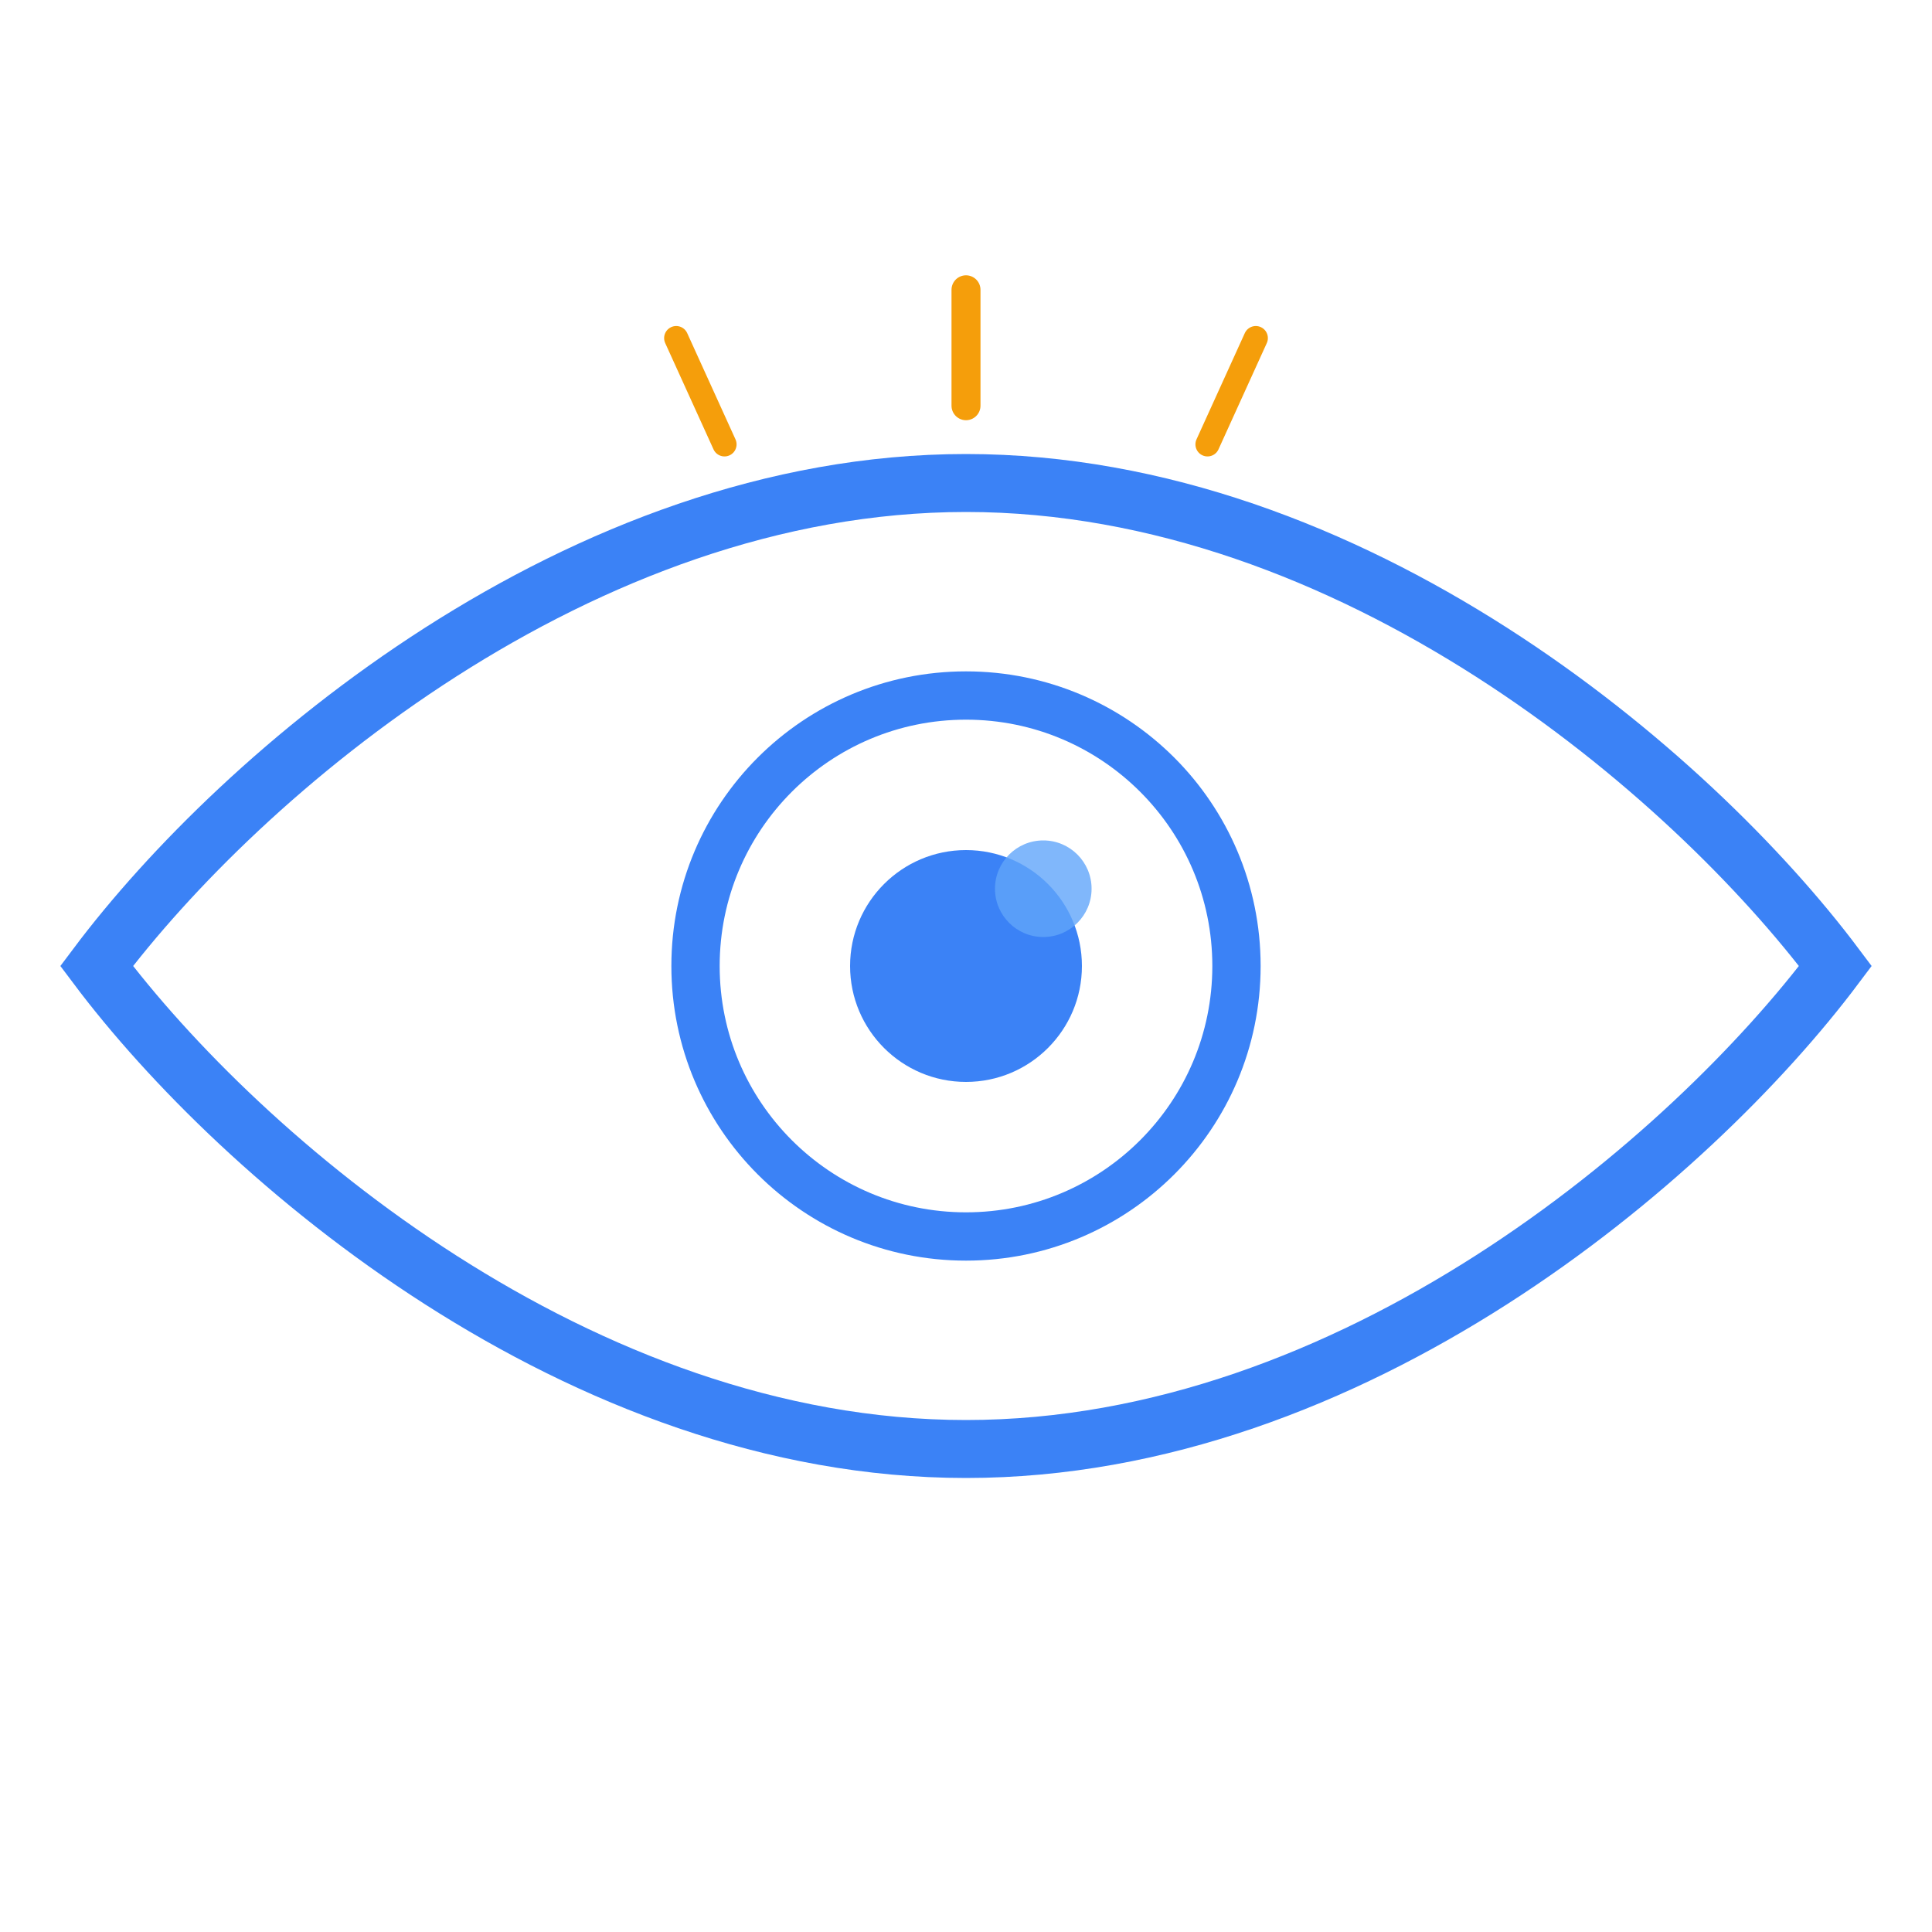
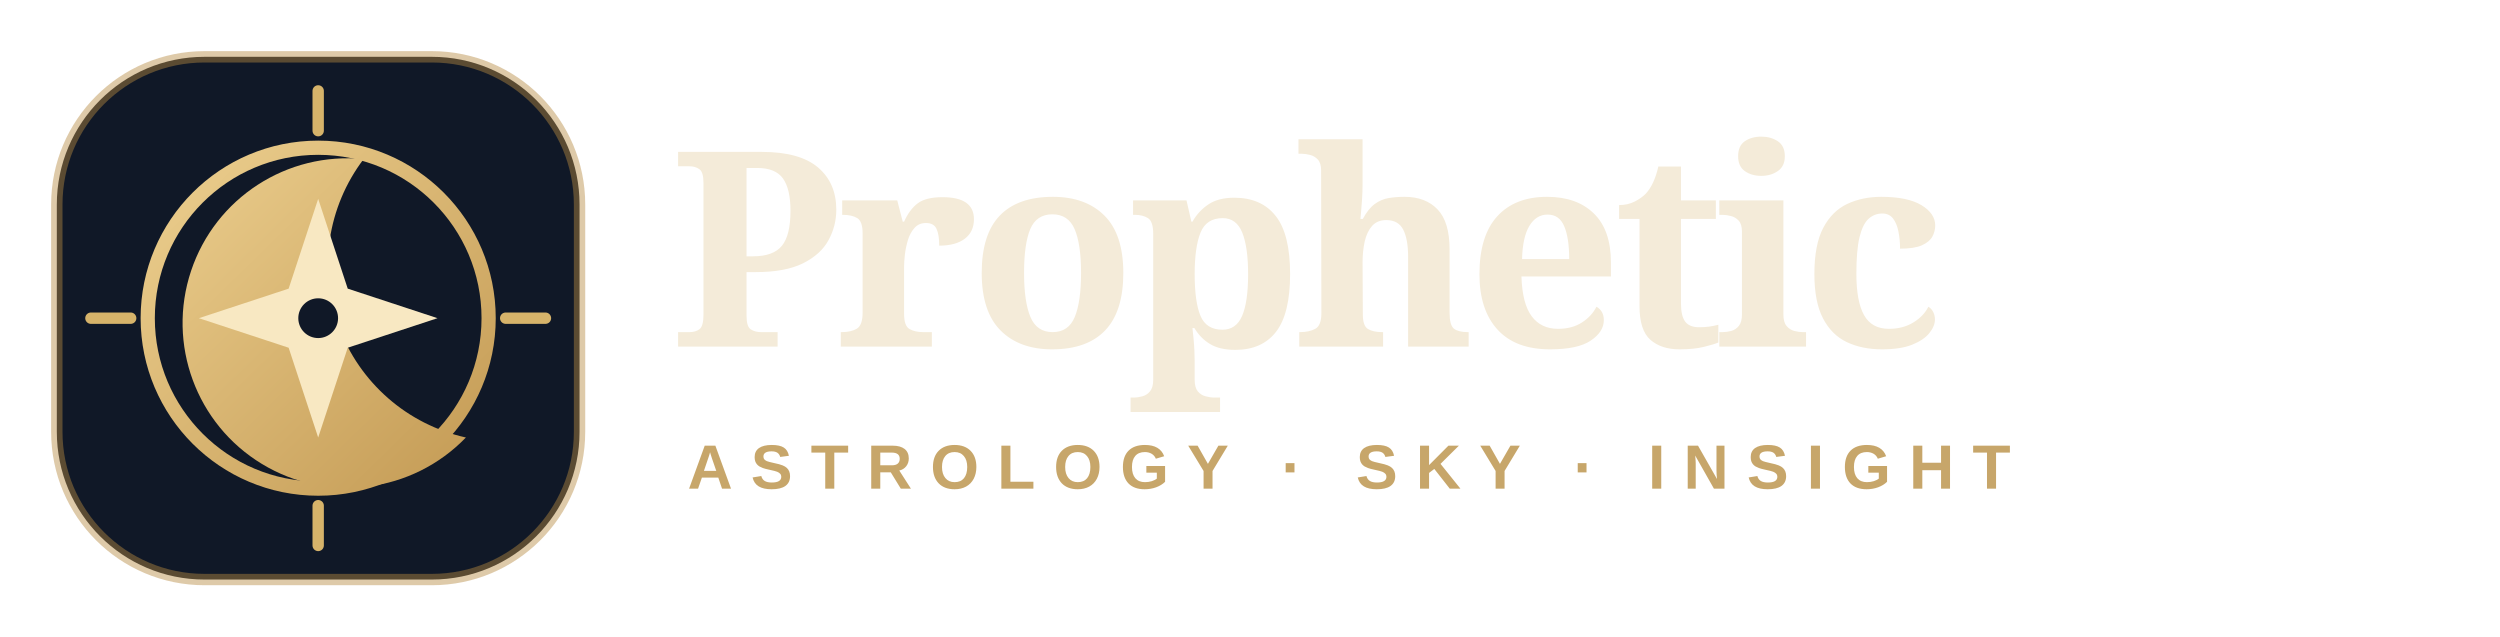
- <svg xmlns="http://www.w3.org/2000/svg" viewBox="0 0 200 200" fill="none">
-   <path d="M100 50C60 50 25 80 10 100C25 120 60 150 100 150C140 150 175 120 190 100C175 80 140 50 100 50Z" stroke="#3b82f6" stroke-width="6" fill="none" />
-   <circle cx="100" cy="100" r="28" stroke="#3b82f6" stroke-width="5" fill="none" />
-   <circle cx="100" cy="100" r="12" fill="#3b82f6" />
-   <circle cx="108" cy="92" r="5" fill="#60a5fa" opacity="0.8" />
-   <path d="M100 30L100 42" stroke="#f59e0b" stroke-width="3" stroke-linecap="round" />
-   <path d="M130 35L125 46" stroke="#f59e0b" stroke-width="2.5" stroke-linecap="round" />
-   <path d="M70 35L75 46" stroke="#f59e0b" stroke-width="2.5" stroke-linecap="round" />
+ <svg xmlns="http://www.w3.org/2000/svg" viewBox="0 0 440 112" role="img" aria-labelledby="title desc">
+   <defs>
+     <linearGradient id="gold" x1="8" y1="8" x2="94" y2="96" gradientUnits="userSpaceOnUse">
+       <stop stop-color="#F4D99A" />
+       <stop offset="1" stop-color="#B78A42" />
+     </linearGradient>
+   </defs>
+   <g transform="translate(8 8)">
+     <rect x="2" y="2" width="92" height="92" rx="26" fill="#101827" stroke="#B78A42" stroke-opacity=".45" stroke-width="2" />
+     <circle cx="48" cy="48" r="30" stroke="url(#gold)" stroke-width="2.5" fill="none" />
+     <path d="M56 20a29 29 0 1 0 18 49A31 31 0 0 1 56 20Z" fill="url(#gold)" />
+     <path d="m48 27 5.2 15.8L69 48l-15.8 5.2L48 69l-5.2-15.8L27 48l15.8-5.2L48 27Z" fill="#F8E8C2" />
+     <circle cx="48" cy="48" r="3.5" fill="#101827" />
+     <path d="M48 8v7M88 48h-7M48 88v-7M8 48h7" stroke="#D6B36A" stroke-width="2" stroke-linecap="round" />
+   </g>
+   <text x="118" y="61" fill="#F4EBD9" font-family="Georgia,serif" font-size="48" font-weight="700" letter-spacing="-1.6">Prophetic</text>
+   <text x="121" y="86" fill="#C7A66A" font-family="Arial,sans-serif" font-size="11" font-weight="600" letter-spacing="3.2">ASTROLOGY · SKY · INSIGHT</text>
</svg>
